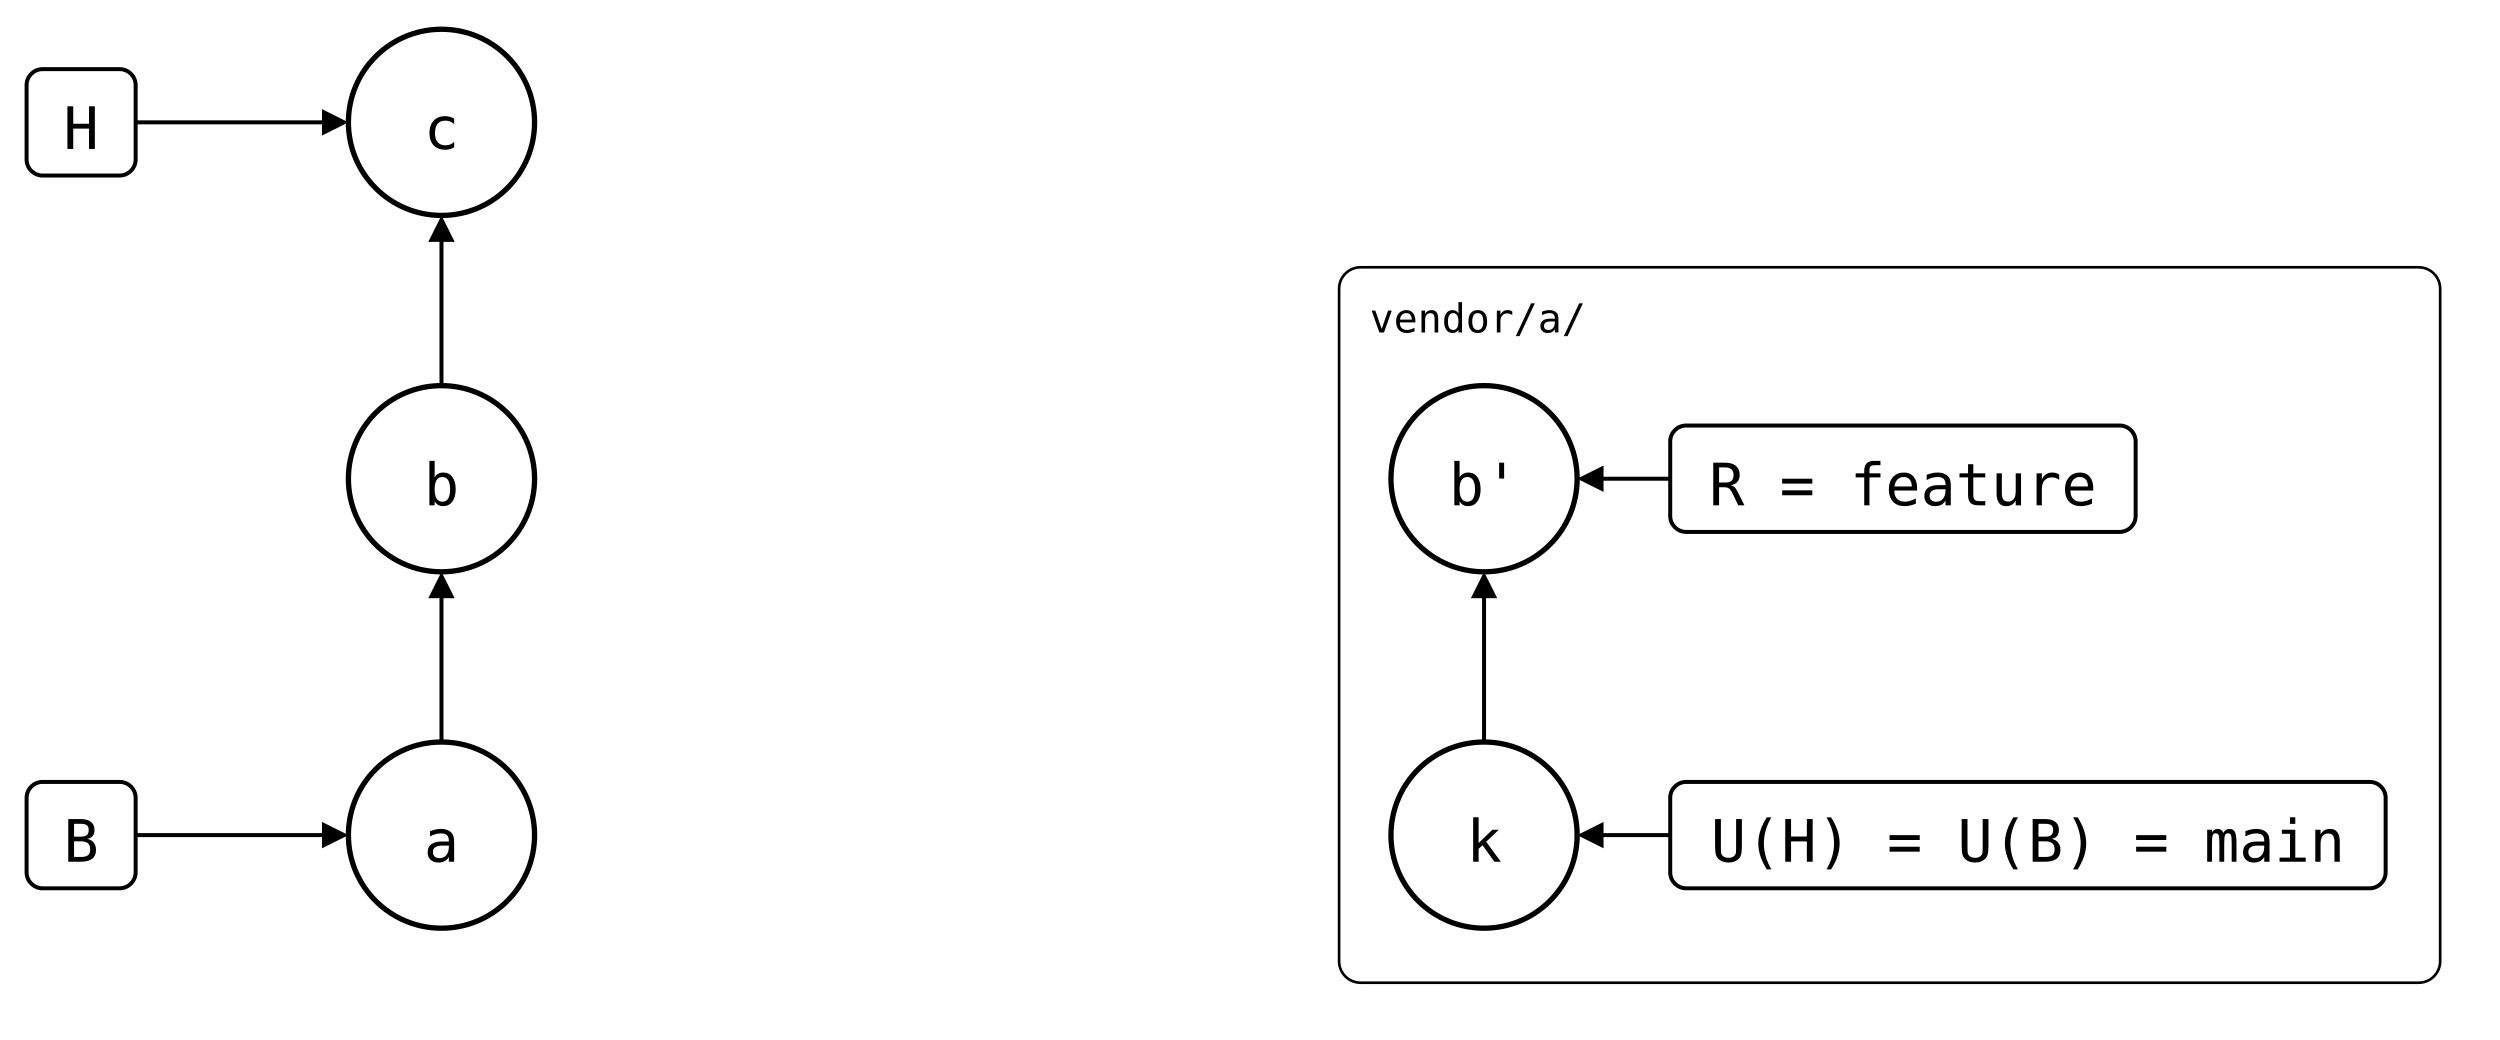
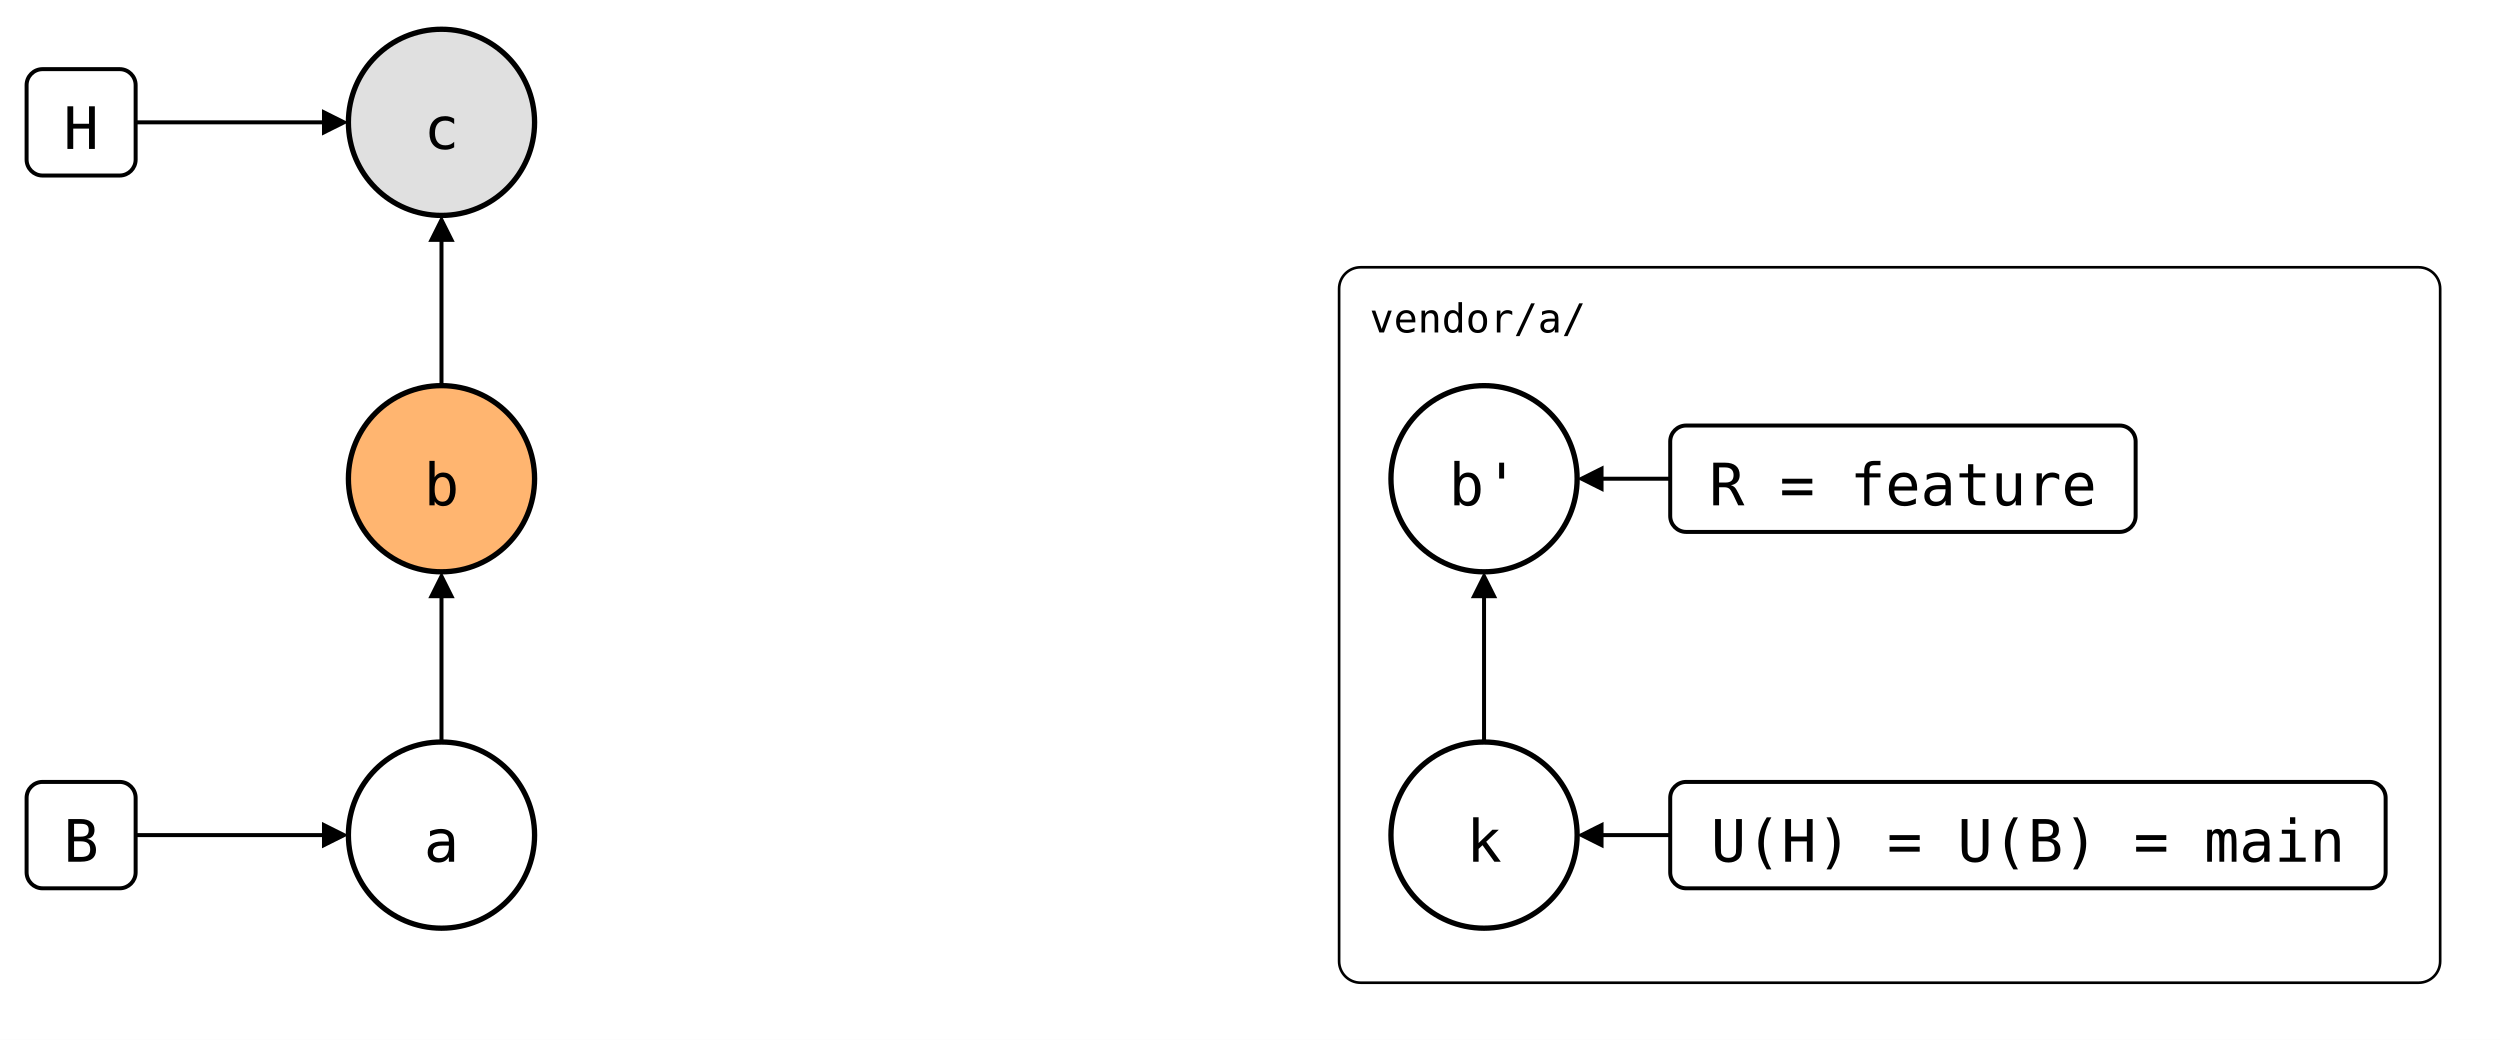
- <svg xmlns="http://www.w3.org/2000/svg" style="background: #ffffff; background-color: light-dark(#ffffff, #121212); color-scheme: light dark;" version="1.1" width="940px" height="391px" viewBox="0 0 940 391" id="ge-svg-RL3XefxvvstYvoDtwaF-" content="&lt;mxfile host=&quot;Electron&quot;&gt;&#10;  &lt;diagram name=&quot;stacked-branch&quot; id=&quot;stacked-branch&quot;&gt;&#10;    &lt;mxGraphModel grid=&quot;0&quot; gridSize=&quot;10&quot; guides=&quot;1&quot; tooltips=&quot;1&quot; connect=&quot;1&quot; arrows=&quot;1&quot; fold=&quot;0&quot; page=&quot;0&quot; pageScale=&quot;1&quot; pageWidth=&quot;850&quot; pageHeight=&quot;1100&quot; background=&quot;#ffffff&quot; math=&quot;0&quot; shadow=&quot;0&quot;&gt;&#10;      &lt;root&gt;&#10;        &lt;mxCell id=&quot;0&quot; /&gt;&#10;        &lt;mxCell id=&quot;1&quot; parent=&quot;0&quot; /&gt;&#10;        &lt;mxCell id=&quot;lane&quot; parent=&quot;1&quot; style=&quot;rounded=1;arcSize=3;fillColor=none;strokeWidth=1;fontSize=15;verticalAlign=top;align=left;spacingLeft=10;spacingTop=4;fontFamily=Roboto Mono,monospace;&quot; value=&quot;vendor/a/&quot; vertex=&quot;1&quot;&gt;&#10;          &lt;mxGeometry height=&quot;269&quot; width=&quot;414&quot; x=&quot;601&quot; y=&quot;163&quot; as=&quot;geometry&quot; /&gt;&#10;        &lt;/mxCell&gt;&#10;        &lt;mxCell id=&quot;a&quot; parent=&quot;1&quot; style=&quot;ellipse;aspect=fixed;strokeWidth=2;fontSize=22;fontFamily=Roboto Mono,monospace;&quot; value=&quot;a&quot; vertex=&quot;1&quot;&gt;&#10;          &lt;mxGeometry height=&quot;70&quot; width=&quot;70&quot; x=&quot;229&quot; y=&quot;342&quot; as=&quot;geometry&quot; /&gt;&#10;        &lt;/mxCell&gt;&#10;        &lt;mxCell id=&quot;b&quot; parent=&quot;1&quot; style=&quot;ellipse;aspect=fixed;strokeWidth=2;fontSize=22;fontFamily=Roboto Mono,monospace;&quot; value=&quot;b&quot; vertex=&quot;1&quot;&gt;&#10;          &lt;mxGeometry height=&quot;70&quot; width=&quot;70&quot; x=&quot;229&quot; y=&quot;208&quot; as=&quot;geometry&quot; /&gt;&#10;        &lt;/mxCell&gt;&#10;        &lt;mxCell id=&quot;c&quot; parent=&quot;1&quot; style=&quot;ellipse;aspect=fixed;strokeWidth=2;fontSize=22;fontFamily=Roboto Mono,monospace;&quot; value=&quot;c&quot; vertex=&quot;1&quot;&gt;&#10;          &lt;mxGeometry height=&quot;70&quot; width=&quot;70&quot; x=&quot;229&quot; y=&quot;74&quot; as=&quot;geometry&quot; /&gt;&#10;        &lt;/mxCell&gt;&#10;        &lt;mxCell id=&quot;k&quot; parent=&quot;1&quot; style=&quot;ellipse;aspect=fixed;strokeWidth=2;fontSize=22;fontFamily=Roboto Mono,monospace;&quot; value=&quot;k&quot; vertex=&quot;1&quot;&gt;&#10;          &lt;mxGeometry height=&quot;70&quot; width=&quot;70&quot; x=&quot;621&quot; y=&quot;342&quot; as=&quot;geometry&quot; /&gt;&#10;        &lt;/mxCell&gt;&#10;        &lt;mxCell id=&quot;b_&quot; parent=&quot;1&quot; style=&quot;ellipse;aspect=fixed;strokeWidth=2;fontSize=22;fontFamily=Roboto Mono,monospace;&quot; value=&quot;b&amp;#39;&quot; vertex=&quot;1&quot;&gt;&#10;          &lt;mxGeometry height=&quot;70&quot; width=&quot;70&quot; x=&quot;621&quot; y=&quot;208&quot; as=&quot;geometry&quot; /&gt;&#10;        &lt;/mxCell&gt;&#10;        &lt;mxCell id=&quot;box0&quot; parent=&quot;1&quot; style=&quot;rounded=1;strokeWidth=1.5;fontSize=22;fontFamily=Roboto Mono,monospace;&quot; value=&quot;H&quot; vertex=&quot;1&quot;&gt;&#10;          &lt;mxGeometry height=&quot;40&quot; width=&quot;41&quot; x=&quot;108&quot; y=&quot;89&quot; as=&quot;geometry&quot; /&gt;&#10;        &lt;/mxCell&gt;&#10;        &lt;mxCell id=&quot;e0&quot; edge=&quot;1&quot; parent=&quot;1&quot; source=&quot;box0&quot; style=&quot;endArrow=block;endFill=1;html=1;strokeWidth=1.5;rounded=0;&quot; target=&quot;c&quot;&gt;&#10;          &lt;mxGeometry relative=&quot;1&quot; as=&quot;geometry&quot; /&gt;&#10;        &lt;/mxCell&gt;&#10;        &lt;mxCell id=&quot;box1&quot; parent=&quot;1&quot; style=&quot;rounded=1;strokeWidth=1.5;fontSize=22;fontFamily=Roboto Mono,monospace;&quot; value=&quot;B&quot; vertex=&quot;1&quot;&gt;&#10;          &lt;mxGeometry height=&quot;40&quot; width=&quot;41&quot; x=&quot;108&quot; y=&quot;357&quot; as=&quot;geometry&quot; /&gt;&#10;        &lt;/mxCell&gt;&#10;        &lt;mxCell id=&quot;e1&quot; edge=&quot;1&quot; parent=&quot;1&quot; source=&quot;box1&quot; style=&quot;endArrow=block;endFill=1;html=1;strokeWidth=1.5;rounded=0;&quot; target=&quot;a&quot;&gt;&#10;          &lt;mxGeometry relative=&quot;1&quot; as=&quot;geometry&quot; /&gt;&#10;        &lt;/mxCell&gt;&#10;        &lt;mxCell id=&quot;box2&quot; parent=&quot;1&quot; style=&quot;rounded=1;strokeWidth=1.5;fontSize=22;fontFamily=Roboto Mono,monospace;&quot; value=&quot;U(H) = U(B) = main&quot; vertex=&quot;1&quot;&gt;&#10;          &lt;mxGeometry height=&quot;40&quot; width=&quot;269&quot; x=&quot;726&quot; y=&quot;357&quot; as=&quot;geometry&quot; /&gt;&#10;        &lt;/mxCell&gt;&#10;        &lt;mxCell id=&quot;e2&quot; edge=&quot;1&quot; parent=&quot;1&quot; source=&quot;box2&quot; style=&quot;endArrow=block;endFill=1;html=1;strokeWidth=1.5;rounded=0;&quot; target=&quot;k&quot;&gt;&#10;          &lt;mxGeometry relative=&quot;1&quot; as=&quot;geometry&quot; /&gt;&#10;        &lt;/mxCell&gt;&#10;        &lt;mxCell id=&quot;box3&quot; parent=&quot;1&quot; style=&quot;rounded=1;strokeWidth=1.5;fontSize=22;fontFamily=Roboto Mono,monospace;&quot; value=&quot;R = feature&quot; vertex=&quot;1&quot;&gt;&#10;          &lt;mxGeometry height=&quot;40&quot; width=&quot;175&quot; x=&quot;726&quot; y=&quot;223&quot; as=&quot;geometry&quot; /&gt;&#10;        &lt;/mxCell&gt;&#10;        &lt;mxCell id=&quot;e3&quot; edge=&quot;1&quot; parent=&quot;1&quot; source=&quot;box3&quot; style=&quot;endArrow=block;endFill=1;html=1;strokeWidth=1.5;rounded=0;&quot; target=&quot;b_&quot;&gt;&#10;          &lt;mxGeometry relative=&quot;1&quot; as=&quot;geometry&quot; /&gt;&#10;        &lt;/mxCell&gt;&#10;        &lt;mxCell id=&quot;e4&quot; edge=&quot;1&quot; parent=&quot;1&quot; source=&quot;a&quot; style=&quot;endArrow=block;endFill=1;html=1;strokeWidth=1.5;rounded=0;&quot; target=&quot;b&quot;&gt;&#10;          &lt;mxGeometry relative=&quot;1&quot; as=&quot;geometry&quot; /&gt;&#10;        &lt;/mxCell&gt;&#10;        &lt;mxCell id=&quot;e5&quot; edge=&quot;1&quot; parent=&quot;1&quot; source=&quot;b&quot; style=&quot;endArrow=block;endFill=1;html=1;strokeWidth=1.5;rounded=0;&quot; target=&quot;c&quot;&gt;&#10;          &lt;mxGeometry relative=&quot;1&quot; as=&quot;geometry&quot; /&gt;&#10;        &lt;/mxCell&gt;&#10;        &lt;mxCell id=&quot;e6&quot; edge=&quot;1&quot; parent=&quot;1&quot; source=&quot;k&quot; style=&quot;endArrow=block;endFill=1;html=1;strokeWidth=1.5;rounded=0;&quot; target=&quot;b_&quot;&gt;&#10;          &lt;mxGeometry relative=&quot;1&quot; as=&quot;geometry&quot; /&gt;&#10;        &lt;/mxCell&gt;&#10;      &lt;/root&gt;&#10;    &lt;/mxGraphModel&gt;&#10;  &lt;/diagram&gt;&#10;&lt;/mxfile&gt;&#10;">
-   <style type="text/css">@supports (color: light-dark(#000, #fff)) { #ge-svg-RL3XefxvvstYvoDtwaF- { --ge-adaptive-bg: light-dark(#ffffff, var(--ge-dark-color, #121212)); } }</style>
+ <svg xmlns="http://www.w3.org/2000/svg" style="background: #ffffff; background-color: light-dark(#ffffff, #121212); color-scheme: light dark;" version="1.1" width="940px" height="391px" viewBox="0 0 940 391" id="ge-svg-mi7J6YexspruGJyuVYiB" content="&lt;mxfile host=&quot;Electron&quot;&gt;&#10;  &lt;diagram name=&quot;stacked-branch&quot; id=&quot;stacked-branch&quot;&gt;&#10;    &lt;mxGraphModel grid=&quot;0&quot; gridSize=&quot;10&quot; guides=&quot;1&quot; tooltips=&quot;1&quot; connect=&quot;1&quot; arrows=&quot;1&quot; fold=&quot;0&quot; page=&quot;0&quot; pageScale=&quot;1&quot; pageWidth=&quot;850&quot; pageHeight=&quot;1100&quot; background=&quot;#ffffff&quot; math=&quot;0&quot; shadow=&quot;0&quot;&gt;&#10;      &lt;root&gt;&#10;        &lt;mxCell id=&quot;0&quot; /&gt;&#10;        &lt;mxCell id=&quot;1&quot; parent=&quot;0&quot; /&gt;&#10;        &lt;mxCell id=&quot;lane&quot; parent=&quot;1&quot; style=&quot;rounded=1;arcSize=3;fillColor=none;strokeWidth=1;fontSize=15;verticalAlign=top;align=left;spacingLeft=10;spacingTop=4;fontFamily=Roboto Mono,monospace;&quot; value=&quot;vendor/a/&quot; vertex=&quot;1&quot;&gt;&#10;          &lt;mxGeometry height=&quot;269&quot; width=&quot;414&quot; x=&quot;601&quot; y=&quot;163&quot; as=&quot;geometry&quot; /&gt;&#10;        &lt;/mxCell&gt;&#10;        &lt;mxCell id=&quot;a&quot; parent=&quot;1&quot; style=&quot;ellipse;aspect=fixed;strokeWidth=2;fontSize=22;fontFamily=Roboto Mono,monospace;&quot; value=&quot;a&quot; vertex=&quot;1&quot;&gt;&#10;          &lt;mxGeometry height=&quot;70&quot; width=&quot;70&quot; x=&quot;229&quot; y=&quot;342&quot; as=&quot;geometry&quot; /&gt;&#10;        &lt;/mxCell&gt;&#10;        &lt;mxCell id=&quot;b&quot; parent=&quot;1&quot; style=&quot;ellipse;aspect=fixed;strokeWidth=2;fontSize=22;fontFamily=Roboto Mono,monospace;fillColor=#FFB570;&quot; value=&quot;b&quot; vertex=&quot;1&quot;&gt;&#10;          &lt;mxGeometry height=&quot;70&quot; width=&quot;70&quot; x=&quot;229&quot; y=&quot;208&quot; as=&quot;geometry&quot; /&gt;&#10;        &lt;/mxCell&gt;&#10;        &lt;mxCell id=&quot;c&quot; parent=&quot;1&quot; style=&quot;ellipse;aspect=fixed;strokeWidth=2;fontSize=22;fontFamily=Roboto Mono,monospace;fillColor=#E0E0E0;&quot; value=&quot;c&quot; vertex=&quot;1&quot;&gt;&#10;          &lt;mxGeometry height=&quot;70&quot; width=&quot;70&quot; x=&quot;229&quot; y=&quot;74&quot; as=&quot;geometry&quot; /&gt;&#10;        &lt;/mxCell&gt;&#10;        &lt;mxCell id=&quot;k&quot; parent=&quot;1&quot; style=&quot;ellipse;aspect=fixed;strokeWidth=2;fontSize=22;fontFamily=Roboto Mono,monospace;&quot; value=&quot;k&quot; vertex=&quot;1&quot;&gt;&#10;          &lt;mxGeometry height=&quot;70&quot; width=&quot;70&quot; x=&quot;621&quot; y=&quot;342&quot; as=&quot;geometry&quot; /&gt;&#10;        &lt;/mxCell&gt;&#10;        &lt;mxCell id=&quot;b_&quot; parent=&quot;1&quot; style=&quot;ellipse;aspect=fixed;strokeWidth=2;fontSize=22;fontFamily=Roboto Mono,monospace;&quot; value=&quot;b&amp;#39;&quot; vertex=&quot;1&quot;&gt;&#10;          &lt;mxGeometry height=&quot;70&quot; width=&quot;70&quot; x=&quot;621&quot; y=&quot;208&quot; as=&quot;geometry&quot; /&gt;&#10;        &lt;/mxCell&gt;&#10;        &lt;mxCell id=&quot;box0&quot; parent=&quot;1&quot; style=&quot;rounded=1;strokeWidth=1.5;fontSize=22;fontFamily=Roboto Mono,monospace;&quot; value=&quot;H&quot; vertex=&quot;1&quot;&gt;&#10;          &lt;mxGeometry height=&quot;40&quot; width=&quot;41&quot; x=&quot;108&quot; y=&quot;89&quot; as=&quot;geometry&quot; /&gt;&#10;        &lt;/mxCell&gt;&#10;        &lt;mxCell id=&quot;e0&quot; edge=&quot;1&quot; parent=&quot;1&quot; source=&quot;box0&quot; style=&quot;endArrow=block;endFill=1;html=1;strokeWidth=1.5;rounded=0;&quot; target=&quot;c&quot;&gt;&#10;          &lt;mxGeometry relative=&quot;1&quot; as=&quot;geometry&quot; /&gt;&#10;        &lt;/mxCell&gt;&#10;        &lt;mxCell id=&quot;box1&quot; parent=&quot;1&quot; style=&quot;rounded=1;strokeWidth=1.5;fontSize=22;fontFamily=Roboto Mono,monospace;&quot; value=&quot;B&quot; vertex=&quot;1&quot;&gt;&#10;          &lt;mxGeometry height=&quot;40&quot; width=&quot;41&quot; x=&quot;108&quot; y=&quot;357&quot; as=&quot;geometry&quot; /&gt;&#10;        &lt;/mxCell&gt;&#10;        &lt;mxCell id=&quot;e1&quot; edge=&quot;1&quot; parent=&quot;1&quot; source=&quot;box1&quot; style=&quot;endArrow=block;endFill=1;html=1;strokeWidth=1.5;rounded=0;&quot; target=&quot;a&quot;&gt;&#10;          &lt;mxGeometry relative=&quot;1&quot; as=&quot;geometry&quot; /&gt;&#10;        &lt;/mxCell&gt;&#10;        &lt;mxCell id=&quot;box2&quot; parent=&quot;1&quot; style=&quot;rounded=1;strokeWidth=1.5;fontSize=22;fontFamily=Roboto Mono,monospace;&quot; value=&quot;U(H) = U(B) = main&quot; vertex=&quot;1&quot;&gt;&#10;          &lt;mxGeometry height=&quot;40&quot; width=&quot;269&quot; x=&quot;726&quot; y=&quot;357&quot; as=&quot;geometry&quot; /&gt;&#10;        &lt;/mxCell&gt;&#10;        &lt;mxCell id=&quot;e2&quot; edge=&quot;1&quot; parent=&quot;1&quot; source=&quot;box2&quot; style=&quot;endArrow=block;endFill=1;html=1;strokeWidth=1.5;rounded=0;&quot; target=&quot;k&quot;&gt;&#10;          &lt;mxGeometry relative=&quot;1&quot; as=&quot;geometry&quot; /&gt;&#10;        &lt;/mxCell&gt;&#10;        &lt;mxCell id=&quot;box3&quot; parent=&quot;1&quot; style=&quot;rounded=1;strokeWidth=1.5;fontSize=22;fontFamily=Roboto Mono,monospace;&quot; value=&quot;R = feature&quot; vertex=&quot;1&quot;&gt;&#10;          &lt;mxGeometry height=&quot;40&quot; width=&quot;175&quot; x=&quot;726&quot; y=&quot;223&quot; as=&quot;geometry&quot; /&gt;&#10;        &lt;/mxCell&gt;&#10;        &lt;mxCell id=&quot;e3&quot; edge=&quot;1&quot; parent=&quot;1&quot; source=&quot;box3&quot; style=&quot;endArrow=block;endFill=1;html=1;strokeWidth=1.5;rounded=0;&quot; target=&quot;b_&quot;&gt;&#10;          &lt;mxGeometry relative=&quot;1&quot; as=&quot;geometry&quot; /&gt;&#10;        &lt;/mxCell&gt;&#10;        &lt;mxCell id=&quot;e4&quot; edge=&quot;1&quot; parent=&quot;1&quot; source=&quot;a&quot; style=&quot;endArrow=block;endFill=1;html=1;strokeWidth=1.5;rounded=0;&quot; target=&quot;b&quot;&gt;&#10;          &lt;mxGeometry relative=&quot;1&quot; as=&quot;geometry&quot; /&gt;&#10;        &lt;/mxCell&gt;&#10;        &lt;mxCell id=&quot;e5&quot; edge=&quot;1&quot; parent=&quot;1&quot; source=&quot;b&quot; style=&quot;endArrow=block;endFill=1;html=1;strokeWidth=1.5;rounded=0;&quot; target=&quot;c&quot;&gt;&#10;          &lt;mxGeometry relative=&quot;1&quot; as=&quot;geometry&quot; /&gt;&#10;        &lt;/mxCell&gt;&#10;        &lt;mxCell id=&quot;e6&quot; edge=&quot;1&quot; parent=&quot;1&quot; source=&quot;k&quot; style=&quot;endArrow=block;endFill=1;html=1;strokeWidth=1.5;rounded=0;&quot; target=&quot;b_&quot;&gt;&#10;          &lt;mxGeometry relative=&quot;1&quot; as=&quot;geometry&quot; /&gt;&#10;        &lt;/mxCell&gt;&#10;      &lt;/root&gt;&#10;    &lt;/mxGraphModel&gt;&#10;  &lt;/diagram&gt;&#10;&lt;/mxfile&gt;&#10;">
+   <style type="text/css">@supports (color: light-dark(#000, #fff)) { #ge-svg-mi7J6YexspruGJyuVYiB { --ge-adaptive-bg: light-dark(#ffffff, var(--ge-dark-color, #121212)); } }</style>
  <defs />
  <rect fill="#ffffff" width="100%" height="100%" x="0" y="0" style="fill: light-dark(rgb(255, 255, 255), rgb(18, 18, 18));" />
  <g>
    <g data-cell-id="0">
      <g data-cell-id="1">
        <g data-cell-id="lane">
          <g transform="translate(0.5,0.5)">
            <rect x="503" y="100" width="414" height="269" rx="8.07" ry="8.07" fill="none" stroke="#000000" pointer-events="all" style="stroke: light-dark(rgb(0, 0, 0), rgb(255, 255, 255));" />
          </g>
          <g>
            <g fill="#000000" font-family="'Roboto Mono', monospace" text-anchor="start" font-size="15px" style="fill: light-dark(rgb(0, 0, 0), rgb(255, 255, 255));">
              <text x="515" y="125">vendor/a/</text>
            </g>
          </g>
        </g>
        <g data-cell-id="a">
          <g>
            <ellipse cx="166" cy="314" rx="35" ry="35" fill="#ffffff" stroke="#000000" stroke-width="2" pointer-events="all" style="fill: var(--ge-adaptive-bg, #ffffff); stroke: light-dark(rgb(0, 0, 0), rgb(255, 255, 255));" />
          </g>
          <g>
            <g fill="#000000" font-family="'Roboto Mono', monospace" text-anchor="middle" font-size="22px" style="fill: light-dark(rgb(0, 0, 0), rgb(255, 255, 255));">
              <text x="166" y="324">a</text>
            </g>
          </g>
        </g>
        <g data-cell-id="b">
          <g>
-             <ellipse cx="166" cy="180" rx="35" ry="35" fill="#ffffff" stroke="#000000" stroke-width="2" pointer-events="all" style="fill: var(--ge-adaptive-bg, #ffffff); stroke: light-dark(rgb(0, 0, 0), rgb(255, 255, 255));" />
+             <ellipse cx="166" cy="180" rx="35" ry="35" fill="#ffb570" stroke="#000000" stroke-width="2" pointer-events="all" style="fill: light-dark(rgb(255, 181, 112), rgb(126, 63, 3)); stroke: light-dark(rgb(0, 0, 0), rgb(255, 255, 255));" />
          </g>
          <g>
            <g fill="#000000" font-family="'Roboto Mono', monospace" text-anchor="middle" font-size="22px" style="fill: light-dark(rgb(0, 0, 0), rgb(255, 255, 255));">
              <text x="166" y="190">b</text>
            </g>
          </g>
        </g>
        <g data-cell-id="c">
          <g>
-             <ellipse cx="166" cy="46" rx="35" ry="35" fill="#ffffff" stroke="#000000" stroke-width="2" pointer-events="all" style="fill: var(--ge-adaptive-bg, #ffffff); stroke: light-dark(rgb(0, 0, 0), rgb(255, 255, 255));" />
+             <ellipse cx="166" cy="46" rx="35" ry="35" fill="#e0e0e0" stroke="#000000" stroke-width="2" pointer-events="all" style="fill: light-dark(rgb(224, 224, 224), rgb(45, 45, 45)); stroke: light-dark(rgb(0, 0, 0), rgb(255, 255, 255));" />
          </g>
          <g>
            <g fill="#000000" font-family="'Roboto Mono', monospace" text-anchor="middle" font-size="22px" style="fill: light-dark(rgb(0, 0, 0), rgb(255, 255, 255));">
              <text x="166" y="56">c</text>
            </g>
          </g>
        </g>
        <g data-cell-id="k">
          <g>
            <ellipse cx="558" cy="314" rx="35" ry="35" fill="#ffffff" stroke="#000000" stroke-width="2" pointer-events="all" style="fill: var(--ge-adaptive-bg, #ffffff); stroke: light-dark(rgb(0, 0, 0), rgb(255, 255, 255));" />
          </g>
          <g>
            <g fill="#000000" font-family="'Roboto Mono', monospace" text-anchor="middle" font-size="22px" style="fill: light-dark(rgb(0, 0, 0), rgb(255, 255, 255));">
              <text x="558" y="324">k</text>
            </g>
          </g>
        </g>
        <g data-cell-id="b_">
          <g>
            <ellipse cx="558" cy="180" rx="35" ry="35" fill="#ffffff" stroke="#000000" stroke-width="2" pointer-events="all" style="fill: var(--ge-adaptive-bg, #ffffff); stroke: light-dark(rgb(0, 0, 0), rgb(255, 255, 255));" />
          </g>
          <g>
            <g fill="#000000" font-family="'Roboto Mono', monospace" text-anchor="middle" font-size="22px" style="fill: light-dark(rgb(0, 0, 0), rgb(255, 255, 255));">
              <text x="558" y="190">b'</text>
            </g>
          </g>
        </g>
        <g data-cell-id="box0">
          <g>
            <rect x="10" y="26" width="41" height="40" rx="6" ry="6" fill="#ffffff" stroke="#000000" stroke-width="1.5" pointer-events="all" style="fill: var(--ge-adaptive-bg, #ffffff); stroke: light-dark(rgb(0, 0, 0), rgb(255, 255, 255));" />
          </g>
          <g>
            <g fill="#000000" font-family="'Roboto Mono', monospace" text-anchor="middle" font-size="22px" style="fill: light-dark(rgb(0, 0, 0), rgb(255, 255, 255));">
              <text x="30.5" y="56">H</text>
            </g>
          </g>
        </g>
        <g data-cell-id="e0">
          <g>
            <path d="M 51 46 L 121.82 46" fill="none" stroke="#000000" stroke-width="1.5" stroke-miterlimit="10" pointer-events="stroke" style="stroke: light-dark(rgb(0, 0, 0), rgb(255, 255, 255));" />
            <path d="M 129.32 46 L 121.82 49.75 L 121.82 42.25 Z" fill="#000000" stroke="#000000" stroke-width="1.5" stroke-miterlimit="10" pointer-events="all" style="fill: light-dark(rgb(0, 0, 0), rgb(255, 255, 255)); stroke: light-dark(rgb(0, 0, 0), rgb(255, 255, 255));" />
          </g>
        </g>
        <g data-cell-id="box1">
          <g>
            <rect x="10" y="294" width="41" height="40" rx="6" ry="6" fill="#ffffff" stroke="#000000" stroke-width="1.5" pointer-events="all" style="fill: var(--ge-adaptive-bg, #ffffff); stroke: light-dark(rgb(0, 0, 0), rgb(255, 255, 255));" />
          </g>
          <g>
            <g fill="#000000" font-family="'Roboto Mono', monospace" text-anchor="middle" font-size="22px" style="fill: light-dark(rgb(0, 0, 0), rgb(255, 255, 255));">
              <text x="30.5" y="324">B</text>
            </g>
          </g>
        </g>
        <g data-cell-id="e1">
          <g>
            <path d="M 51 314 L 121.82 314" fill="none" stroke="#000000" stroke-width="1.5" stroke-miterlimit="10" pointer-events="stroke" style="stroke: light-dark(rgb(0, 0, 0), rgb(255, 255, 255));" />
            <path d="M 129.32 314 L 121.82 317.75 L 121.82 310.25 Z" fill="#000000" stroke="#000000" stroke-width="1.5" stroke-miterlimit="10" pointer-events="all" style="fill: light-dark(rgb(0, 0, 0), rgb(255, 255, 255)); stroke: light-dark(rgb(0, 0, 0), rgb(255, 255, 255));" />
          </g>
        </g>
        <g data-cell-id="box2">
          <g>
            <rect x="628" y="294" width="269" height="40" rx="6" ry="6" fill="#ffffff" stroke="#000000" stroke-width="1.5" pointer-events="all" style="fill: var(--ge-adaptive-bg, #ffffff); stroke: light-dark(rgb(0, 0, 0), rgb(255, 255, 255));" />
          </g>
          <g>
            <g fill="#000000" font-family="'Roboto Mono', monospace" text-anchor="middle" font-size="22px" style="fill: light-dark(rgb(0, 0, 0), rgb(255, 255, 255));">
              <text x="762.5" y="324">U(H) = U(B) = main</text>
            </g>
          </g>
        </g>
        <g data-cell-id="e2">
          <g>
            <path d="M 628 314 L 602.18 314" fill="none" stroke="#000000" stroke-width="1.5" stroke-miterlimit="10" pointer-events="stroke" style="stroke: light-dark(rgb(0, 0, 0), rgb(255, 255, 255));" />
            <path d="M 594.68 314 L 602.18 310.25 L 602.18 317.75 Z" fill="#000000" stroke="#000000" stroke-width="1.5" stroke-miterlimit="10" pointer-events="all" style="fill: light-dark(rgb(0, 0, 0), rgb(255, 255, 255)); stroke: light-dark(rgb(0, 0, 0), rgb(255, 255, 255));" />
          </g>
        </g>
        <g data-cell-id="box3">
          <g>
            <rect x="628" y="160" width="175" height="40" rx="6" ry="6" fill="#ffffff" stroke="#000000" stroke-width="1.5" pointer-events="all" style="fill: var(--ge-adaptive-bg, #ffffff); stroke: light-dark(rgb(0, 0, 0), rgb(255, 255, 255));" />
          </g>
          <g>
            <g fill="#000000" font-family="'Roboto Mono', monospace" text-anchor="middle" font-size="22px" style="fill: light-dark(rgb(0, 0, 0), rgb(255, 255, 255));">
              <text x="715.5" y="190">R = feature</text>
            </g>
          </g>
        </g>
        <g data-cell-id="e3">
          <g>
            <path d="M 628 180 L 602.18 180" fill="none" stroke="#000000" stroke-width="1.5" stroke-miterlimit="10" pointer-events="stroke" style="stroke: light-dark(rgb(0, 0, 0), rgb(255, 255, 255));" />
            <path d="M 594.68 180 L 602.18 176.25 L 602.18 183.75 Z" fill="#000000" stroke="#000000" stroke-width="1.5" stroke-miterlimit="10" pointer-events="all" style="fill: light-dark(rgb(0, 0, 0), rgb(255, 255, 255)); stroke: light-dark(rgb(0, 0, 0), rgb(255, 255, 255));" />
          </g>
        </g>
        <g data-cell-id="e4">
          <g>
            <path d="M 166 279 L 166 224.18" fill="none" stroke="#000000" stroke-width="1.5" stroke-miterlimit="10" pointer-events="stroke" style="stroke: light-dark(rgb(0, 0, 0), rgb(255, 255, 255));" />
            <path d="M 166 216.68 L 169.75 224.18 L 162.25 224.18 Z" fill="#000000" stroke="#000000" stroke-width="1.5" stroke-miterlimit="10" pointer-events="all" style="fill: light-dark(rgb(0, 0, 0), rgb(255, 255, 255)); stroke: light-dark(rgb(0, 0, 0), rgb(255, 255, 255));" />
          </g>
        </g>
        <g data-cell-id="e5">
          <g>
            <path d="M 166 145 L 166 90.18" fill="none" stroke="#000000" stroke-width="1.5" stroke-miterlimit="10" pointer-events="stroke" style="stroke: light-dark(rgb(0, 0, 0), rgb(255, 255, 255));" />
            <path d="M 166 82.68 L 169.75 90.18 L 162.25 90.18 Z" fill="#000000" stroke="#000000" stroke-width="1.5" stroke-miterlimit="10" pointer-events="all" style="fill: light-dark(rgb(0, 0, 0), rgb(255, 255, 255)); stroke: light-dark(rgb(0, 0, 0), rgb(255, 255, 255));" />
          </g>
        </g>
        <g data-cell-id="e6">
          <g>
            <path d="M 558 279 L 558 224.18" fill="none" stroke="#000000" stroke-width="1.5" stroke-miterlimit="10" pointer-events="stroke" style="stroke: light-dark(rgb(0, 0, 0), rgb(255, 255, 255));" />
            <path d="M 558 216.68 L 561.75 224.18 L 554.25 224.18 Z" fill="#000000" stroke="#000000" stroke-width="1.5" stroke-miterlimit="10" pointer-events="all" style="fill: light-dark(rgb(0, 0, 0), rgb(255, 255, 255)); stroke: light-dark(rgb(0, 0, 0), rgb(255, 255, 255));" />
          </g>
        </g>
      </g>
    </g>
  </g>
</svg>
